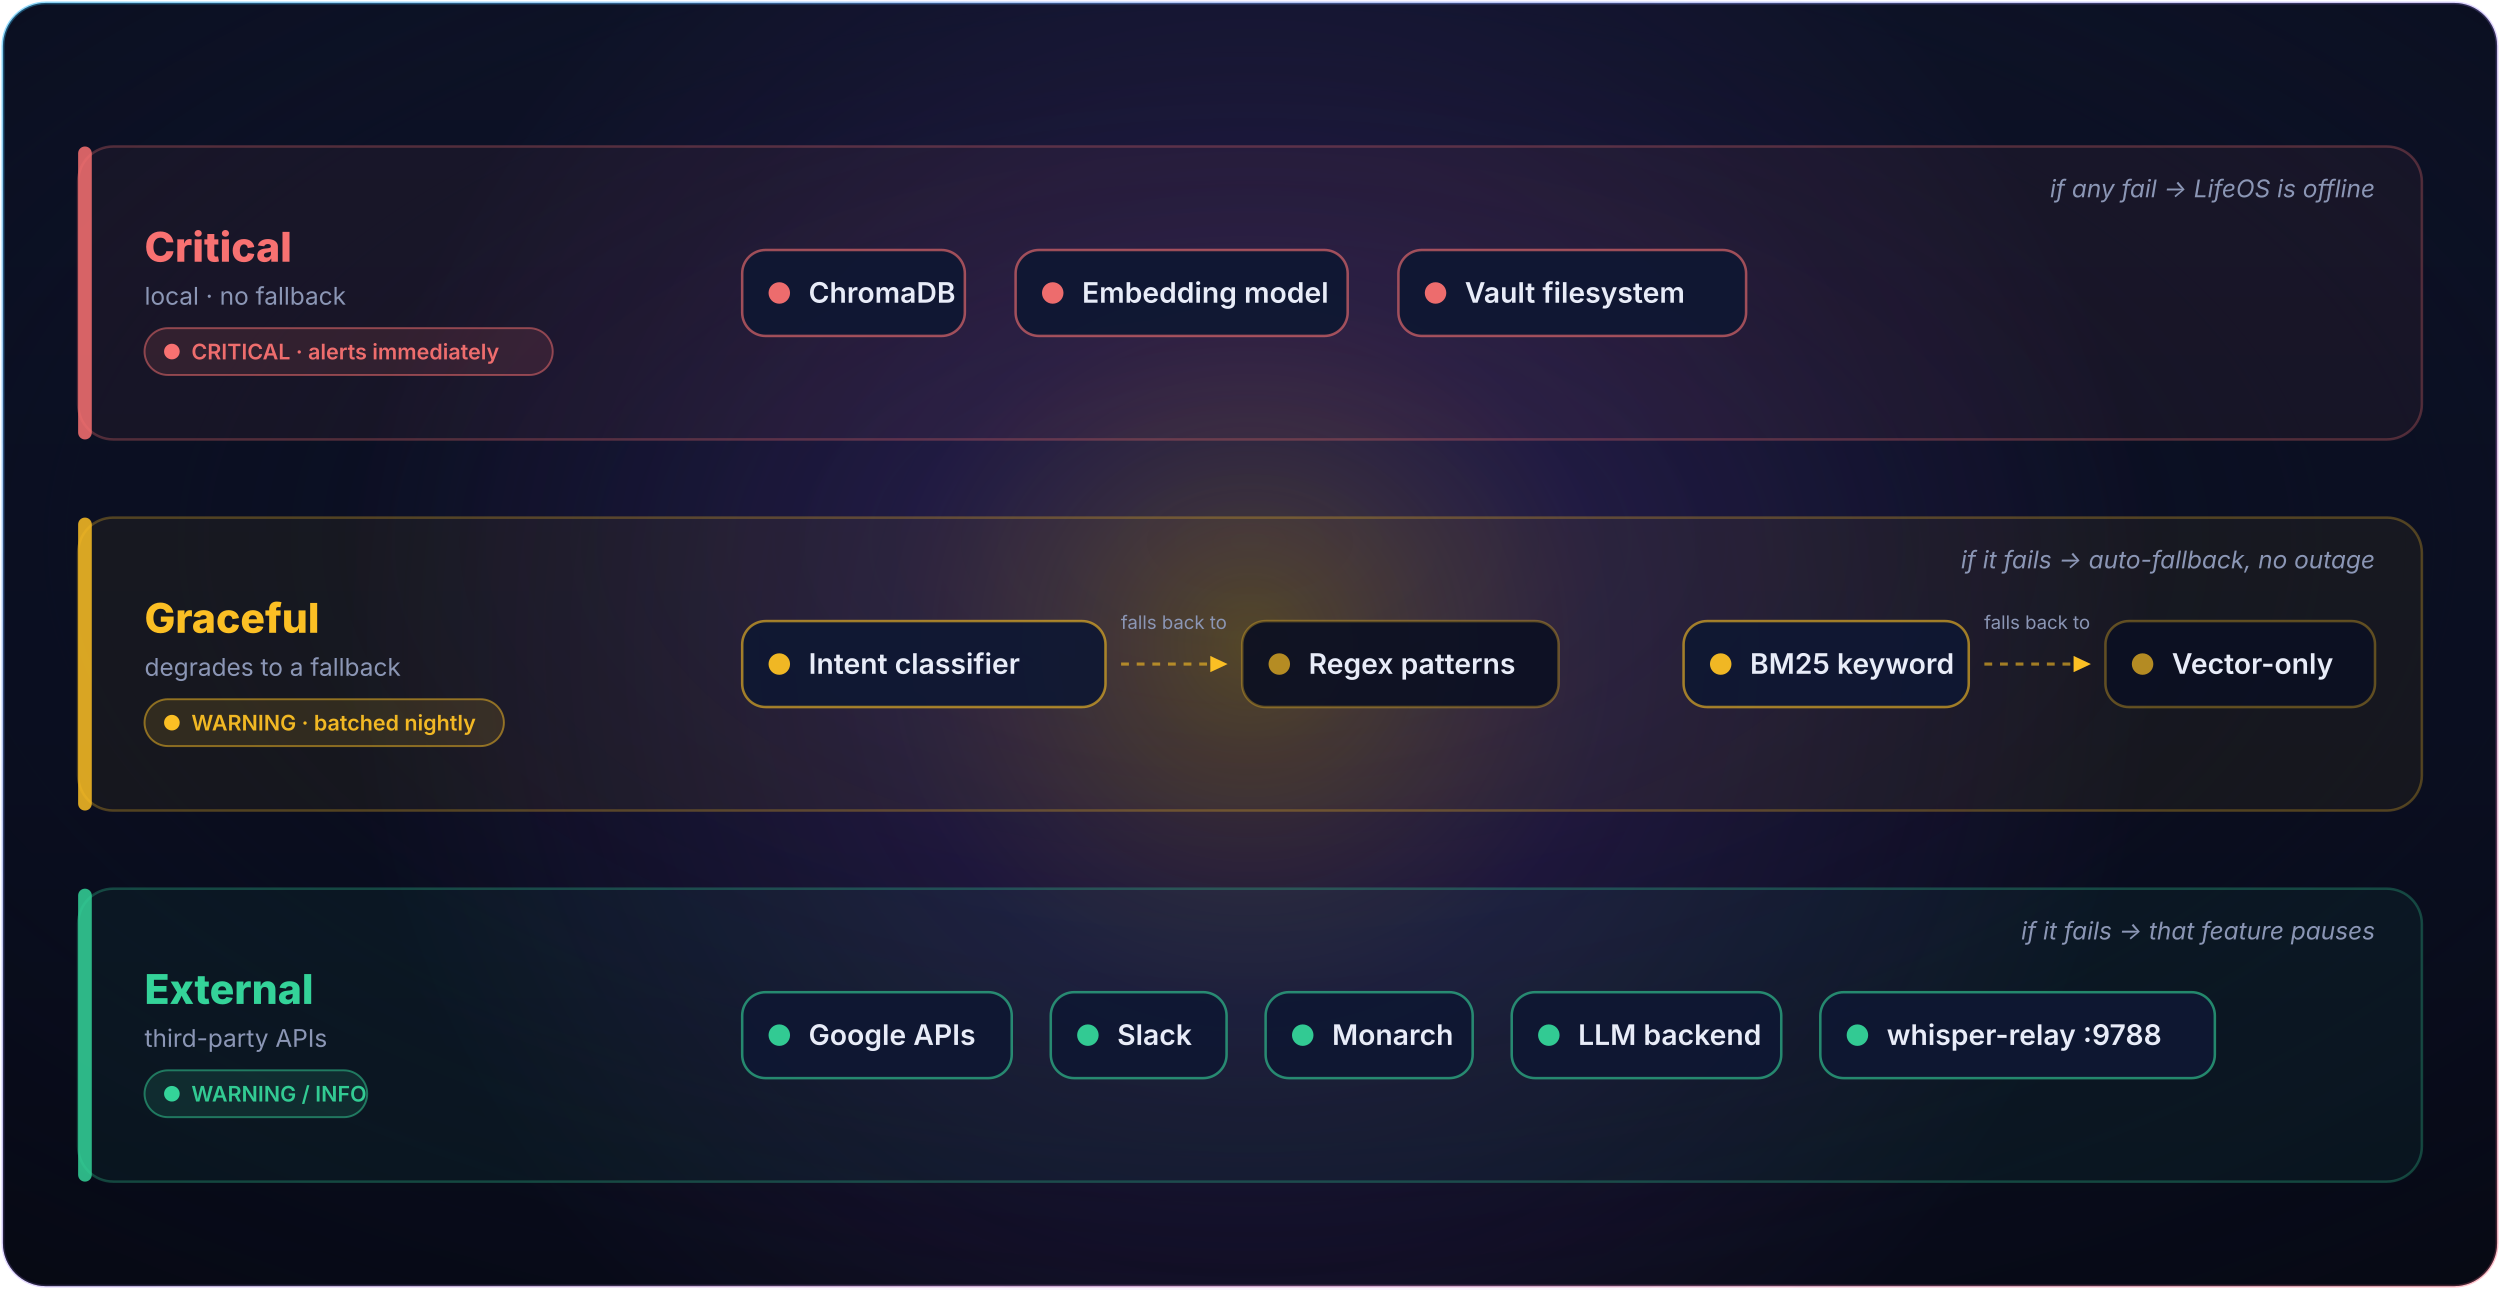
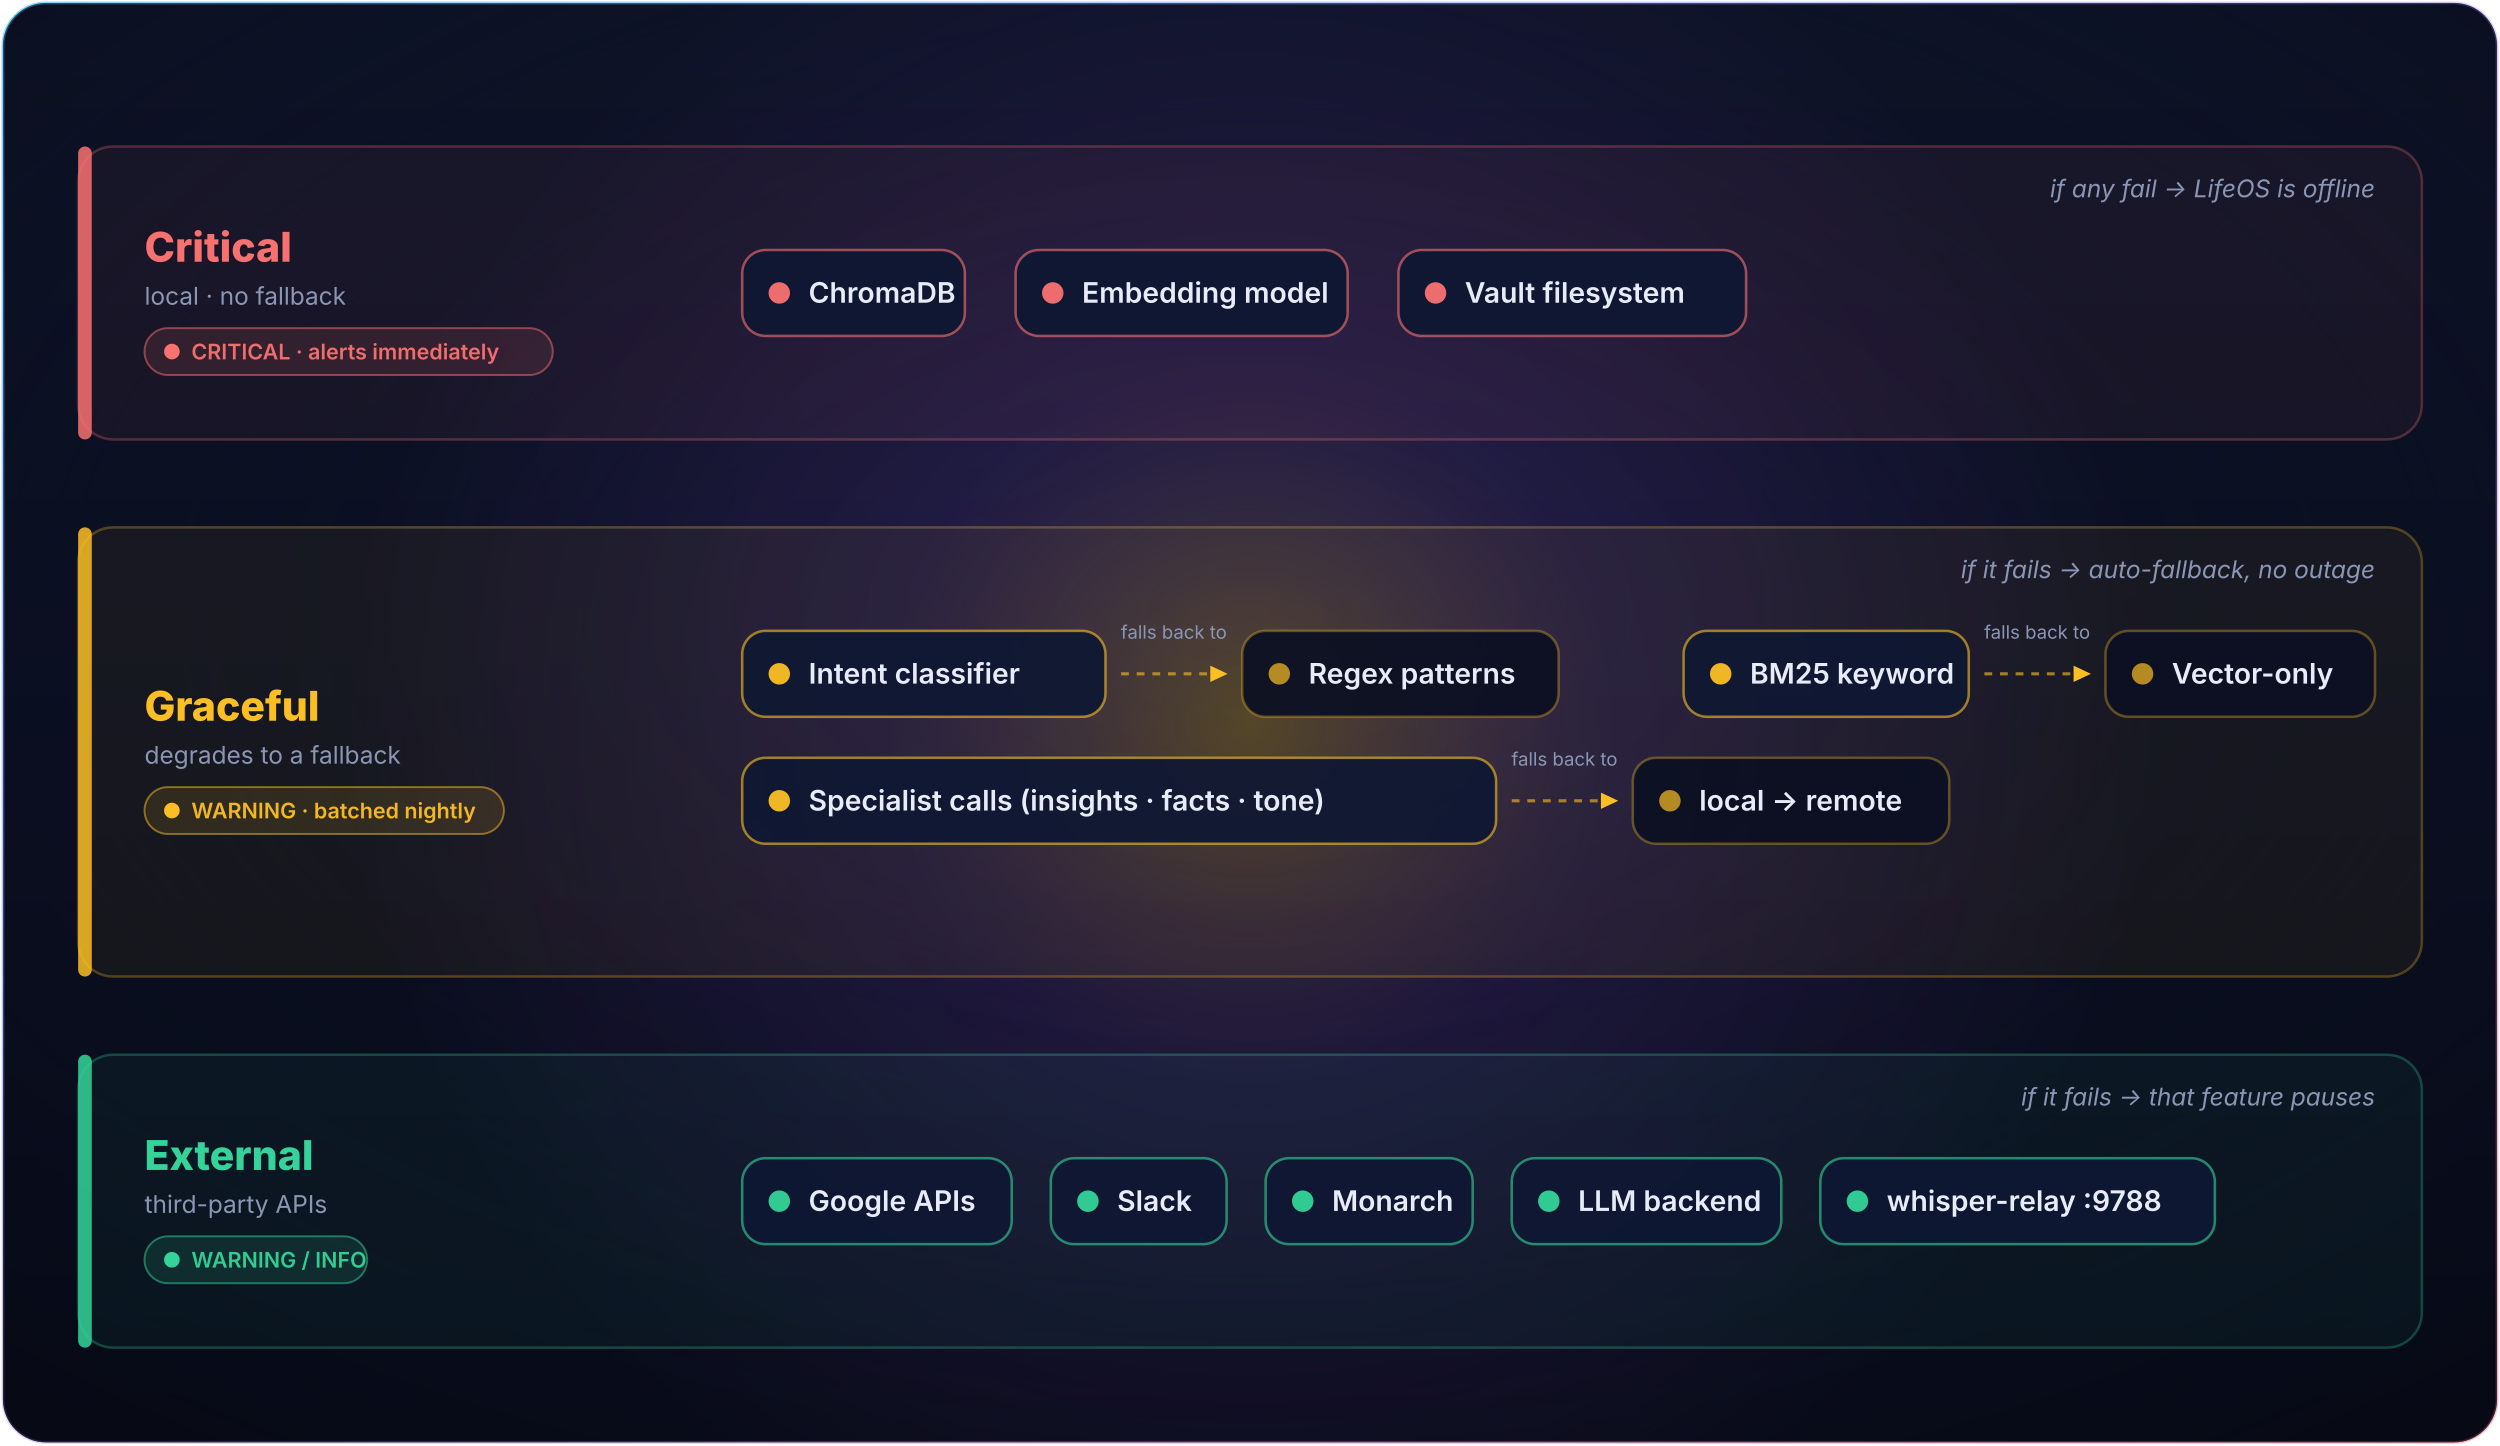
- <svg xmlns="http://www.w3.org/2000/svg" viewBox="0 0 1280 660" width="1280" height="660" font-family="Inter, Segoe UI, Helvetica, Arial, sans-serif">
+ <svg xmlns="http://www.w3.org/2000/svg" viewBox="0 0 1280 740" width="1280" height="740" font-family="Inter, Segoe UI, Helvetica, Arial, sans-serif">
  <defs>
    <linearGradient id="panelBg" x1="0" y1="0" x2="0" y2="1">
      <stop offset="0" stop-color="#0d1226" />
      <stop offset="0.55" stop-color="#0a0e20" />
      <stop offset="1" stop-color="#080b18" />
    </linearGradient>
    <linearGradient id="panelStroke" x1="0" y1="0" x2="1" y2="1">
      <stop offset="0" stop-color="#38bdf8" stop-opacity="0.55" />
      <stop offset="0.5" stop-color="#a78bfa" stop-opacity="0.35" />
      <stop offset="1" stop-color="#fb7185" stop-opacity="0.45" />
    </linearGradient>
    <radialGradient id="vignette" cx="0.5" cy="0.42" r="0.75">
      <stop offset="0" stop-color="#141b3a" stop-opacity="0.55" />
      <stop offset="0.6" stop-color="#0b1024" stop-opacity="0" />
      <stop offset="1" stop-color="#05070f" stop-opacity="0.5" />
    </radialGradient>
    <radialGradient id="brainGlow" cx="0.5" cy="0.5" r="0.5">
      <stop offset="0" stop-color="#fbbf24" stop-opacity="0.26" />
      <stop offset="0.4" stop-color="#a855f7" stop-opacity="0.12" />
      <stop offset="1" stop-color="#a855f7" stop-opacity="0" />
    </radialGradient>
    <radialGradient id="coreDisc" cx="0.42" cy="0.35" r="0.85">
      <stop offset="0" stop-color="#fde68a" />
      <stop offset="0.35" stop-color="#fbbf24" />
      <stop offset="0.7" stop-color="#b45309" />
      <stop offset="1" stop-color="#7c2d12" />
    </radialGradient>
    <radialGradient id="dot-src" cx="0.5" cy="0.5" r="0.5">
      <stop offset="0" stop-color="#22d3ee" />
      <stop offset="0.55" stop-color="#22d3ee" stop-opacity="0.85" />
      <stop offset="1" stop-color="#22d3ee" stop-opacity="0" />
    </radialGradient>
    <radialGradient id="zone-src" cx="0.5" cy="0.5" r="0.5">
      <stop offset="0" stop-color="#22d3ee" stop-opacity="0.11" />
      <stop offset="1" stop-color="#22d3ee" stop-opacity="0" />
    </radialGradient>
    <radialGradient id="dot-core" cx="0.5" cy="0.5" r="0.5">
      <stop offset="0" stop-color="#34d399" />
      <stop offset="0.55" stop-color="#34d399" stop-opacity="0.85" />
      <stop offset="1" stop-color="#34d399" stop-opacity="0" />
    </radialGradient>
    <radialGradient id="zone-core" cx="0.5" cy="0.5" r="0.5">
      <stop offset="0" stop-color="#34d399" stop-opacity="0.11" />
      <stop offset="1" stop-color="#34d399" stop-opacity="0" />
    </radialGradient>
    <radialGradient id="dot-brain" cx="0.5" cy="0.5" r="0.5">
      <stop offset="0" stop-color="#fbbf24" />
      <stop offset="0.55" stop-color="#fbbf24" stop-opacity="0.85" />
      <stop offset="1" stop-color="#fbbf24" stop-opacity="0" />
    </radialGradient>
    <radialGradient id="zone-brain" cx="0.5" cy="0.5" r="0.5">
      <stop offset="0" stop-color="#fbbf24" stop-opacity="0.11" />
      <stop offset="1" stop-color="#fbbf24" stop-opacity="0" />
    </radialGradient>
    <radialGradient id="dot-surf" cx="0.5" cy="0.5" r="0.5">
      <stop offset="0" stop-color="#a78bfa" />
      <stop offset="0.55" stop-color="#a78bfa" stop-opacity="0.85" />
      <stop offset="1" stop-color="#a78bfa" stop-opacity="0" />
    </radialGradient>
    <radialGradient id="zone-surf" cx="0.5" cy="0.5" r="0.5">
      <stop offset="0" stop-color="#a78bfa" stop-opacity="0.11" />
      <stop offset="1" stop-color="#a78bfa" stop-opacity="0" />
    </radialGradient>
    <radialGradient id="dot-auto" cx="0.5" cy="0.5" r="0.5">
      <stop offset="0" stop-color="#fb7185" />
      <stop offset="0.55" stop-color="#fb7185" stop-opacity="0.85" />
      <stop offset="1" stop-color="#fb7185" stop-opacity="0" />
    </radialGradient>
    <radialGradient id="zone-auto" cx="0.5" cy="0.5" r="0.5">
      <stop offset="0" stop-color="#fb7185" stop-opacity="0.11" />
      <stop offset="1" stop-color="#fb7185" stop-opacity="0" />
    </radialGradient>
    <radialGradient id="dot-web" cx="0.5" cy="0.5" r="0.5">
      <stop offset="0" stop-color="#38bdf8" />
      <stop offset="0.55" stop-color="#38bdf8" stop-opacity="0.85" />
      <stop offset="1" stop-color="#38bdf8" stop-opacity="0" />
    </radialGradient>
    <radialGradient id="zone-web" cx="0.5" cy="0.5" r="0.5">
      <stop offset="0" stop-color="#38bdf8" stop-opacity="0.11" />
      <stop offset="1" stop-color="#38bdf8" stop-opacity="0" />
    </radialGradient>
  </defs>
-   <rect x="1.5" y="1.5" width="1277" height="657" rx="22" fill="url(#panelBg)" stroke="url(#panelStroke)" stroke-width="1.5" />
-   <rect x="1.5" y="1.5" width="1277" height="657" rx="22" fill="url(#vignette)" />
-   <circle cx="640.0" cy="330.0" r="460" fill="url(#brainGlow)" />
+   <rect x="1.5" y="1.5" width="1277" height="737" rx="22" fill="url(#panelBg)" stroke="url(#panelStroke)" stroke-width="1.5" />
+   <rect x="1.5" y="1.5" width="1277" height="737" rx="22" fill="url(#vignette)" />
+   <circle cx="640.0" cy="370.0" r="460" fill="url(#brainGlow)" />
  <defs>
    <marker id="aFb" viewBox="0 0 10 10" refX="8.5" refY="5" markerWidth="6.5" markerHeight="6.5" orient="auto-start-reverse">
      <path d="M0.5 1 L9 5 L0.5 9 Z" fill="#fbbf24" />
    </marker>
  </defs>
  <rect x="40" y="75" width="1200" height="150" rx="18" fill="#f87171" fill-opacity="0.055" stroke="#f87171" stroke-opacity="0.28" stroke-width="1.3" />
  <rect x="40" y="75" width="7" height="150" rx="3.5" fill="#f87171" fill-opacity="0.85" />
  <text x="74" y="134" font-size="21" font-weight="800" fill="#f87171">Critical</text>
  <text x="74" y="156" font-size="12.5" fill="#8b96b5">local · no fallback</text>
  <rect x="74" y="168" width="209" height="24" rx="12" fill="#f87171" fill-opacity="0.12" stroke="#f87171" stroke-opacity="0.5" stroke-width="1" />
  <circle cx="88" cy="180" r="4" fill="#f87171" />
  <text x="98" y="184" font-size="11" font-weight="600" fill="#f87171" fill-opacity="0.95">CRITICAL · alerts immediately</text>
  <text x="1216" y="101" text-anchor="end" font-size="12.5" font-style="italic" fill="#8b96b5">if any fail → LifeOS is offline</text>
-   <rect x="40" y="265" width="1200" height="150" rx="18" fill="#fbbf24" fill-opacity="0.055" stroke="#fbbf24" stroke-opacity="0.28" stroke-width="1.3" />
-   <rect x="40" y="265" width="7" height="150" rx="3.5" fill="#fbbf24" fill-opacity="0.85" />
-   <text x="74" y="324" font-size="21" font-weight="800" fill="#fbbf24">Graceful</text>
-   <text x="74" y="346" font-size="12.5" fill="#8b96b5">degrades to a fallback</text>
-   <rect x="74" y="358" width="184" height="24" rx="12" fill="#fbbf24" fill-opacity="0.12" stroke="#fbbf24" stroke-opacity="0.5" stroke-width="1" />
-   <circle cx="88" cy="370" r="4" fill="#fbbf24" />
-   <text x="98" y="374" font-size="11" font-weight="600" fill="#fbbf24" fill-opacity="0.95">WARNING · batched nightly</text>
-   <text x="1216" y="291" text-anchor="end" font-size="12.5" font-style="italic" fill="#8b96b5">if it fails → auto-fallback, no outage</text>
-   <rect x="40" y="455" width="1200" height="150" rx="18" fill="#34d399" fill-opacity="0.055" stroke="#34d399" stroke-opacity="0.28" stroke-width="1.3" />
-   <rect x="40" y="455" width="7" height="150" rx="3.5" fill="#34d399" fill-opacity="0.85" />
-   <text x="74" y="514" font-size="21" font-weight="800" fill="#34d399">External</text>
-   <text x="74" y="536" font-size="12.5" fill="#8b96b5">third-party APIs</text>
-   <rect x="74" y="548" width="114" height="24" rx="12" fill="#34d399" fill-opacity="0.12" stroke="#34d399" stroke-opacity="0.5" stroke-width="1" />
-   <circle cx="88" cy="560" r="4" fill="#34d399" />
-   <text x="98" y="564" font-size="11" font-weight="600" fill="#34d399" fill-opacity="0.95">WARNING / INFO</text>
-   <text x="1216" y="481" text-anchor="end" font-size="12.5" font-style="italic" fill="#8b96b5">if it fails → that feature pauses</text>
+   <rect x="40" y="270" width="1200" height="230" rx="18" fill="#fbbf24" fill-opacity="0.055" stroke="#fbbf24" stroke-opacity="0.28" stroke-width="1.3" />
+   <rect x="40" y="270" width="7" height="230" rx="3.5" fill="#fbbf24" fill-opacity="0.85" />
+   <text x="74" y="369" font-size="21" font-weight="800" fill="#fbbf24">Graceful</text>
+   <text x="74" y="391" font-size="12.5" fill="#8b96b5">degrades to a fallback</text>
+   <rect x="74" y="403" width="184" height="24" rx="12" fill="#fbbf24" fill-opacity="0.12" stroke="#fbbf24" stroke-opacity="0.5" stroke-width="1" />
+   <circle cx="88" cy="415" r="4" fill="#fbbf24" />
+   <text x="98" y="419" font-size="11" font-weight="600" fill="#fbbf24" fill-opacity="0.95">WARNING · batched nightly</text>
+   <text x="1216" y="296" text-anchor="end" font-size="12.5" font-style="italic" fill="#8b96b5">if it fails → auto-fallback, no outage</text>
+   <rect x="40" y="540" width="1200" height="150" rx="18" fill="#34d399" fill-opacity="0.055" stroke="#34d399" stroke-opacity="0.28" stroke-width="1.3" />
+   <rect x="40" y="540" width="7" height="150" rx="3.5" fill="#34d399" fill-opacity="0.85" />
+   <text x="74" y="599" font-size="21" font-weight="800" fill="#34d399">External</text>
+   <text x="74" y="621" font-size="12.5" fill="#8b96b5">third-party APIs</text>
+   <rect x="74" y="633" width="114" height="24" rx="12" fill="#34d399" fill-opacity="0.12" stroke="#34d399" stroke-opacity="0.5" stroke-width="1" />
+   <circle cx="88" cy="645" r="4" fill="#34d399" />
+   <text x="98" y="649" font-size="11" font-weight="600" fill="#34d399" fill-opacity="0.95">WARNING / INFO</text>
+   <text x="1216" y="566" text-anchor="end" font-size="12.5" font-style="italic" fill="#8b96b5">if it fails → that feature pauses</text>
  <rect x="380.0" y="128.0" width="114.0" height="44" rx="12" fill="#0f1732" fill-opacity="0.92" stroke="#f87171" stroke-opacity="0.6" stroke-width="1.3" />
  <circle cx="399.0" cy="150.0" r="5.5" fill="#f87171" fill-opacity="0.95" />
  <text x="414.0" y="155.0" font-size="14.5" font-weight="600" fill="#e8ecf8">ChromaDB</text>
  <rect x="520.0" y="128.0" width="170.0" height="44" rx="12" fill="#0f1732" fill-opacity="0.92" stroke="#f87171" stroke-opacity="0.6" stroke-width="1.3" />
  <circle cx="539.0" cy="150.0" r="5.5" fill="#f87171" fill-opacity="0.95" />
  <text x="554.0" y="155.0" font-size="14.5" font-weight="600" fill="#e8ecf8">Embedding model</text>
  <rect x="716.0" y="128.0" width="178.0" height="44" rx="12" fill="#0f1732" fill-opacity="0.92" stroke="#f87171" stroke-opacity="0.6" stroke-width="1.3" />
  <circle cx="735.0" cy="150.0" r="5.5" fill="#f87171" fill-opacity="0.95" />
  <text x="750.0" y="155.0" font-size="14.5" font-weight="600" fill="#e8ecf8">Vault filesystem</text>
-   <rect x="380.0" y="318.0" width="186.0" height="44" rx="12" fill="#0f1732" fill-opacity="0.92" stroke="#fbbf24" stroke-opacity="0.6" stroke-width="1.3" />
-   <circle cx="399.0" cy="340.0" r="5.5" fill="#fbbf24" fill-opacity="0.95" />
-   <text x="414.0" y="345.0" font-size="14.5" font-weight="600" fill="#e8ecf8">Intent classifier</text>
-   <path d="M 574 340 L 628 340" fill="none" stroke="#fbbf24" stroke-opacity="0.6" stroke-width="1.6" stroke-dasharray="4 4" marker-end="url(#aFb)" />
-   <text x="601" y="322" text-anchor="middle" font-size="9.5" fill="#8b96b5">falls back to</text>
-   <rect x="636.0" y="318.0" width="162.0" height="44" rx="12" fill="#0b1022" fill-opacity="0.92" stroke="#fbbf24" stroke-opacity="0.34" stroke-width="1.3" />
-   <circle cx="655.0" cy="340.0" r="5.5" fill="#fbbf24" fill-opacity="0.7" />
-   <text x="670.0" y="345.0" font-size="14.5" font-weight="600" fill="#e8ecf8">Regex patterns</text>
-   <rect x="862.0" y="318.0" width="146.0" height="44" rx="12" fill="#0f1732" fill-opacity="0.92" stroke="#fbbf24" stroke-opacity="0.6" stroke-width="1.3" />
-   <circle cx="881.0" cy="340.0" r="5.5" fill="#fbbf24" fill-opacity="0.95" />
-   <text x="896.0" y="345.0" font-size="14.5" font-weight="600" fill="#e8ecf8">BM25 keyword</text>
-   <path d="M 1016 340 L 1070 340" fill="none" stroke="#fbbf24" stroke-opacity="0.6" stroke-width="1.6" stroke-dasharray="4 4" marker-end="url(#aFb)" />
-   <text x="1043" y="322" text-anchor="middle" font-size="9.5" fill="#8b96b5">falls back to</text>
-   <rect x="1078.0" y="318.0" width="138.0" height="44" rx="12" fill="#0b1022" fill-opacity="0.92" stroke="#fbbf24" stroke-opacity="0.34" stroke-width="1.3" />
-   <circle cx="1097.0" cy="340.0" r="5.5" fill="#fbbf24" fill-opacity="0.7" />
-   <text x="1112.0" y="345.0" font-size="14.5" font-weight="600" fill="#e8ecf8">Vector-only</text>
-   <rect x="380.0" y="508.0" width="138.0" height="44" rx="12" fill="#0f1732" fill-opacity="0.92" stroke="#34d399" stroke-opacity="0.6" stroke-width="1.3" />
-   <circle cx="399.0" cy="530.0" r="5.5" fill="#34d399" fill-opacity="0.95" />
-   <text x="414.0" y="535.0" font-size="14.5" font-weight="600" fill="#e8ecf8">Google APIs</text>
-   <rect x="538.0" y="508.0" width="90.0" height="44" rx="12" fill="#0f1732" fill-opacity="0.92" stroke="#34d399" stroke-opacity="0.6" stroke-width="1.3" />
-   <circle cx="557.0" cy="530.0" r="5.5" fill="#34d399" fill-opacity="0.95" />
-   <text x="572.0" y="535.0" font-size="14.5" font-weight="600" fill="#e8ecf8">Slack</text>
-   <rect x="648.0" y="508.0" width="106.0" height="44" rx="12" fill="#0f1732" fill-opacity="0.92" stroke="#34d399" stroke-opacity="0.6" stroke-width="1.3" />
-   <circle cx="667.0" cy="530.0" r="5.5" fill="#34d399" fill-opacity="0.95" />
-   <text x="682.0" y="535.0" font-size="14.5" font-weight="600" fill="#e8ecf8">Monarch</text>
-   <rect x="774.0" y="508.0" width="138.0" height="44" rx="12" fill="#0f1732" fill-opacity="0.92" stroke="#34d399" stroke-opacity="0.6" stroke-width="1.3" />
-   <circle cx="793.0" cy="530.0" r="5.5" fill="#34d399" fill-opacity="0.95" />
-   <text x="808.0" y="535.0" font-size="14.5" font-weight="600" fill="#e8ecf8">LLM backend</text>
-   <rect x="932.0" y="508.0" width="202.0" height="44" rx="12" fill="#0f1732" fill-opacity="0.92" stroke="#34d399" stroke-opacity="0.6" stroke-width="1.3" />
-   <circle cx="951.0" cy="530.0" r="5.5" fill="#34d399" fill-opacity="0.95" />
-   <text x="966.0" y="535.0" font-size="14.5" font-weight="600" fill="#e8ecf8">whisper-relay :9788</text>
+   <rect x="380.0" y="323.0" width="186.0" height="44" rx="12" fill="#0f1732" fill-opacity="0.92" stroke="#fbbf24" stroke-opacity="0.6" stroke-width="1.3" />
+   <circle cx="399.0" cy="345.0" r="5.5" fill="#fbbf24" fill-opacity="0.95" />
+   <text x="414.0" y="350.0" font-size="14.5" font-weight="600" fill="#e8ecf8">Intent classifier</text>
+   <path d="M 574 345 L 628 345" fill="none" stroke="#fbbf24" stroke-opacity="0.6" stroke-width="1.6" stroke-dasharray="4 4" marker-end="url(#aFb)" />
+   <text x="601" y="327" text-anchor="middle" font-size="9.5" fill="#8b96b5">falls back to</text>
+   <rect x="636.0" y="323.0" width="162.0" height="44" rx="12" fill="#0b1022" fill-opacity="0.92" stroke="#fbbf24" stroke-opacity="0.34" stroke-width="1.3" />
+   <circle cx="655.0" cy="345.0" r="5.5" fill="#fbbf24" fill-opacity="0.7" />
+   <text x="670.0" y="350.0" font-size="14.5" font-weight="600" fill="#e8ecf8">Regex patterns</text>
+   <rect x="862.0" y="323.0" width="146.0" height="44" rx="12" fill="#0f1732" fill-opacity="0.92" stroke="#fbbf24" stroke-opacity="0.6" stroke-width="1.3" />
+   <circle cx="881.0" cy="345.0" r="5.5" fill="#fbbf24" fill-opacity="0.95" />
+   <text x="896.0" y="350.0" font-size="14.5" font-weight="600" fill="#e8ecf8">BM25 keyword</text>
+   <path d="M 1016 345 L 1070 345" fill="none" stroke="#fbbf24" stroke-opacity="0.6" stroke-width="1.6" stroke-dasharray="4 4" marker-end="url(#aFb)" />
+   <text x="1043" y="327" text-anchor="middle" font-size="9.5" fill="#8b96b5">falls back to</text>
+   <rect x="1078.0" y="323.0" width="138.0" height="44" rx="12" fill="#0b1022" fill-opacity="0.92" stroke="#fbbf24" stroke-opacity="0.34" stroke-width="1.3" />
+   <circle cx="1097.0" cy="345.0" r="5.5" fill="#fbbf24" fill-opacity="0.7" />
+   <text x="1112.0" y="350.0" font-size="14.5" font-weight="600" fill="#e8ecf8">Vector-only</text>
+   <rect x="380.0" y="388.0" width="386.0" height="44" rx="12" fill="#0f1732" fill-opacity="0.92" stroke="#fbbf24" stroke-opacity="0.6" stroke-width="1.3" />
+   <circle cx="399.0" cy="410.0" r="5.5" fill="#fbbf24" fill-opacity="0.95" />
+   <text x="414.0" y="415.0" font-size="14.5" font-weight="600" fill="#e8ecf8">Specialist calls (insights · facts · tone)</text>
+   <path d="M 774 410 L 828 410" fill="none" stroke="#fbbf24" stroke-opacity="0.6" stroke-width="1.6" stroke-dasharray="4 4" marker-end="url(#aFb)" />
+   <text x="801" y="392" text-anchor="middle" font-size="9.5" fill="#8b96b5">falls back to</text>
+   <rect x="836.0" y="388.0" width="162.0" height="44" rx="12" fill="#0b1022" fill-opacity="0.92" stroke="#fbbf24" stroke-opacity="0.34" stroke-width="1.3" />
+   <circle cx="855.0" cy="410.0" r="5.5" fill="#fbbf24" fill-opacity="0.7" />
+   <text x="870.0" y="415.0" font-size="14.5" font-weight="600" fill="#e8ecf8">local → remote</text>
+   <rect x="380.0" y="593.0" width="138.0" height="44" rx="12" fill="#0f1732" fill-opacity="0.92" stroke="#34d399" stroke-opacity="0.6" stroke-width="1.3" />
+   <circle cx="399.0" cy="615.0" r="5.5" fill="#34d399" fill-opacity="0.95" />
+   <text x="414.0" y="620.0" font-size="14.5" font-weight="600" fill="#e8ecf8">Google APIs</text>
+   <rect x="538.0" y="593.0" width="90.0" height="44" rx="12" fill="#0f1732" fill-opacity="0.92" stroke="#34d399" stroke-opacity="0.6" stroke-width="1.3" />
+   <circle cx="557.0" cy="615.0" r="5.5" fill="#34d399" fill-opacity="0.95" />
+   <text x="572.0" y="620.0" font-size="14.5" font-weight="600" fill="#e8ecf8">Slack</text>
+   <rect x="648.0" y="593.0" width="106.0" height="44" rx="12" fill="#0f1732" fill-opacity="0.92" stroke="#34d399" stroke-opacity="0.6" stroke-width="1.3" />
+   <circle cx="667.0" cy="615.0" r="5.5" fill="#34d399" fill-opacity="0.95" />
+   <text x="682.0" y="620.0" font-size="14.5" font-weight="600" fill="#e8ecf8">Monarch</text>
+   <rect x="774.0" y="593.0" width="138.0" height="44" rx="12" fill="#0f1732" fill-opacity="0.92" stroke="#34d399" stroke-opacity="0.6" stroke-width="1.3" />
+   <circle cx="793.0" cy="615.0" r="5.5" fill="#34d399" fill-opacity="0.95" />
+   <text x="808.0" y="620.0" font-size="14.5" font-weight="600" fill="#e8ecf8">LLM backend</text>
+   <rect x="932.0" y="593.0" width="202.0" height="44" rx="12" fill="#0f1732" fill-opacity="0.92" stroke="#34d399" stroke-opacity="0.6" stroke-width="1.3" />
+   <circle cx="951.0" cy="615.0" r="5.5" fill="#34d399" fill-opacity="0.95" />
+   <text x="966.0" y="620.0" font-size="14.5" font-weight="600" fill="#e8ecf8">whisper-relay :9788</text>
</svg>
